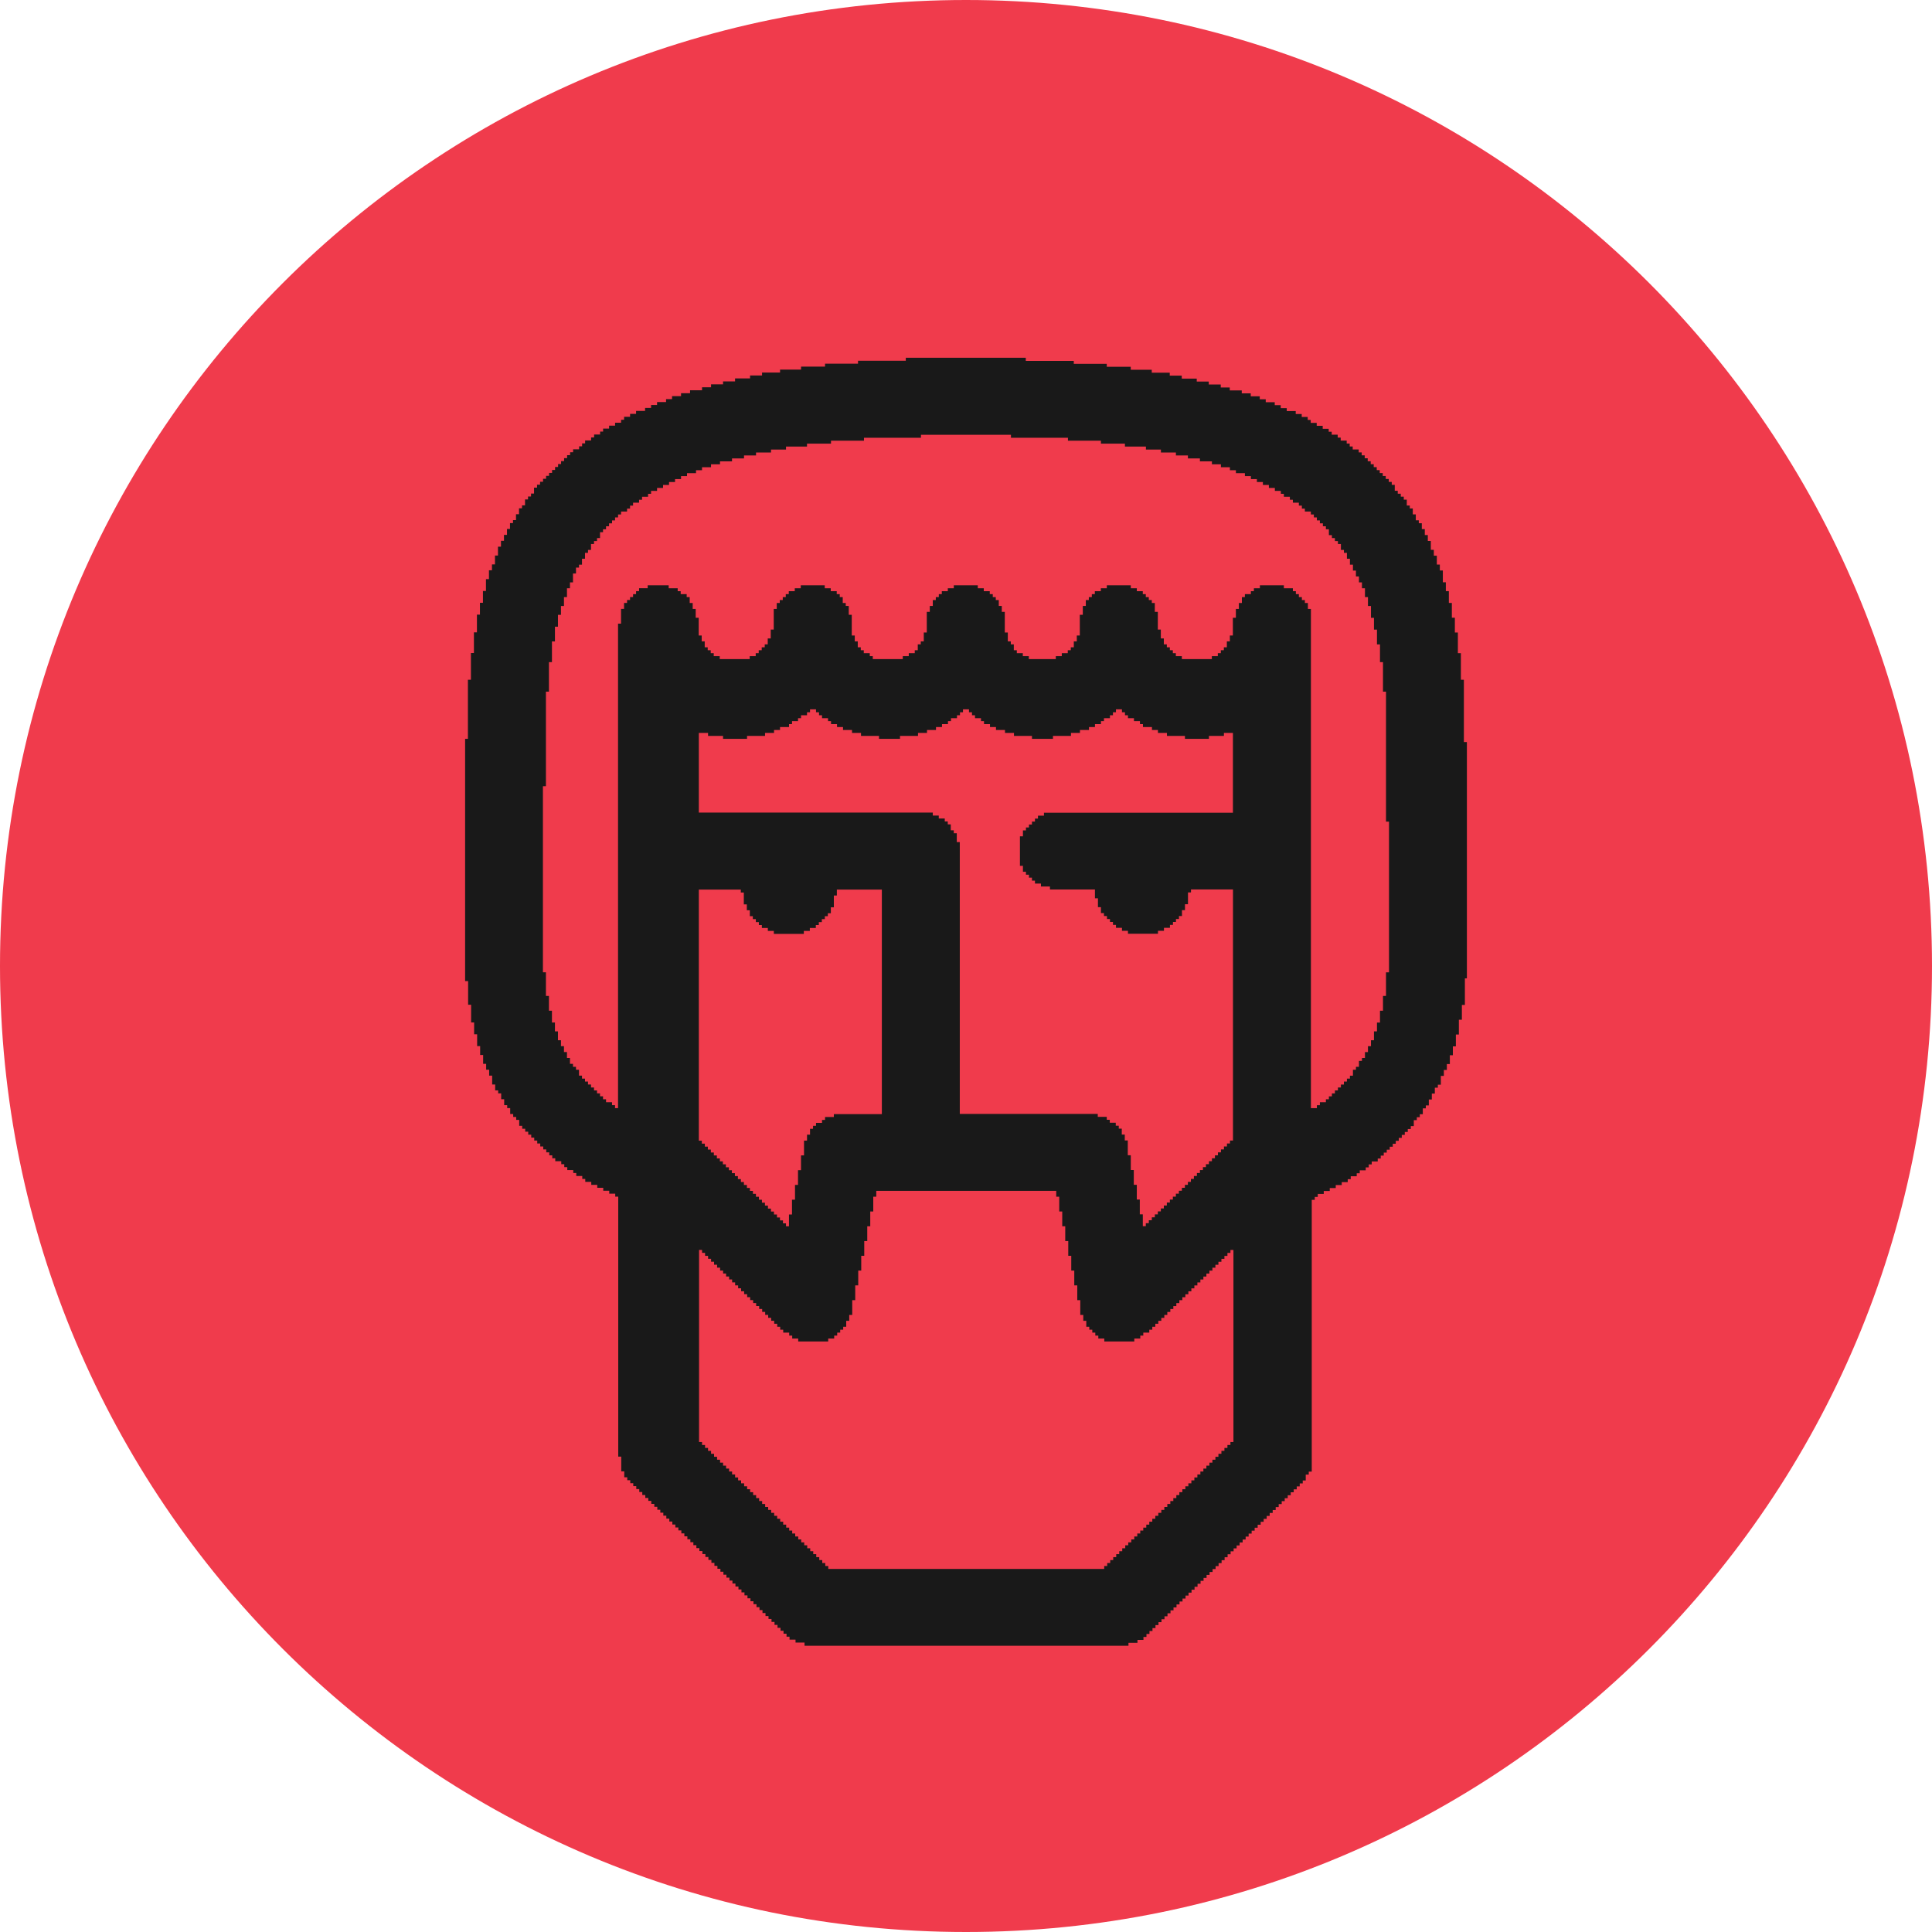
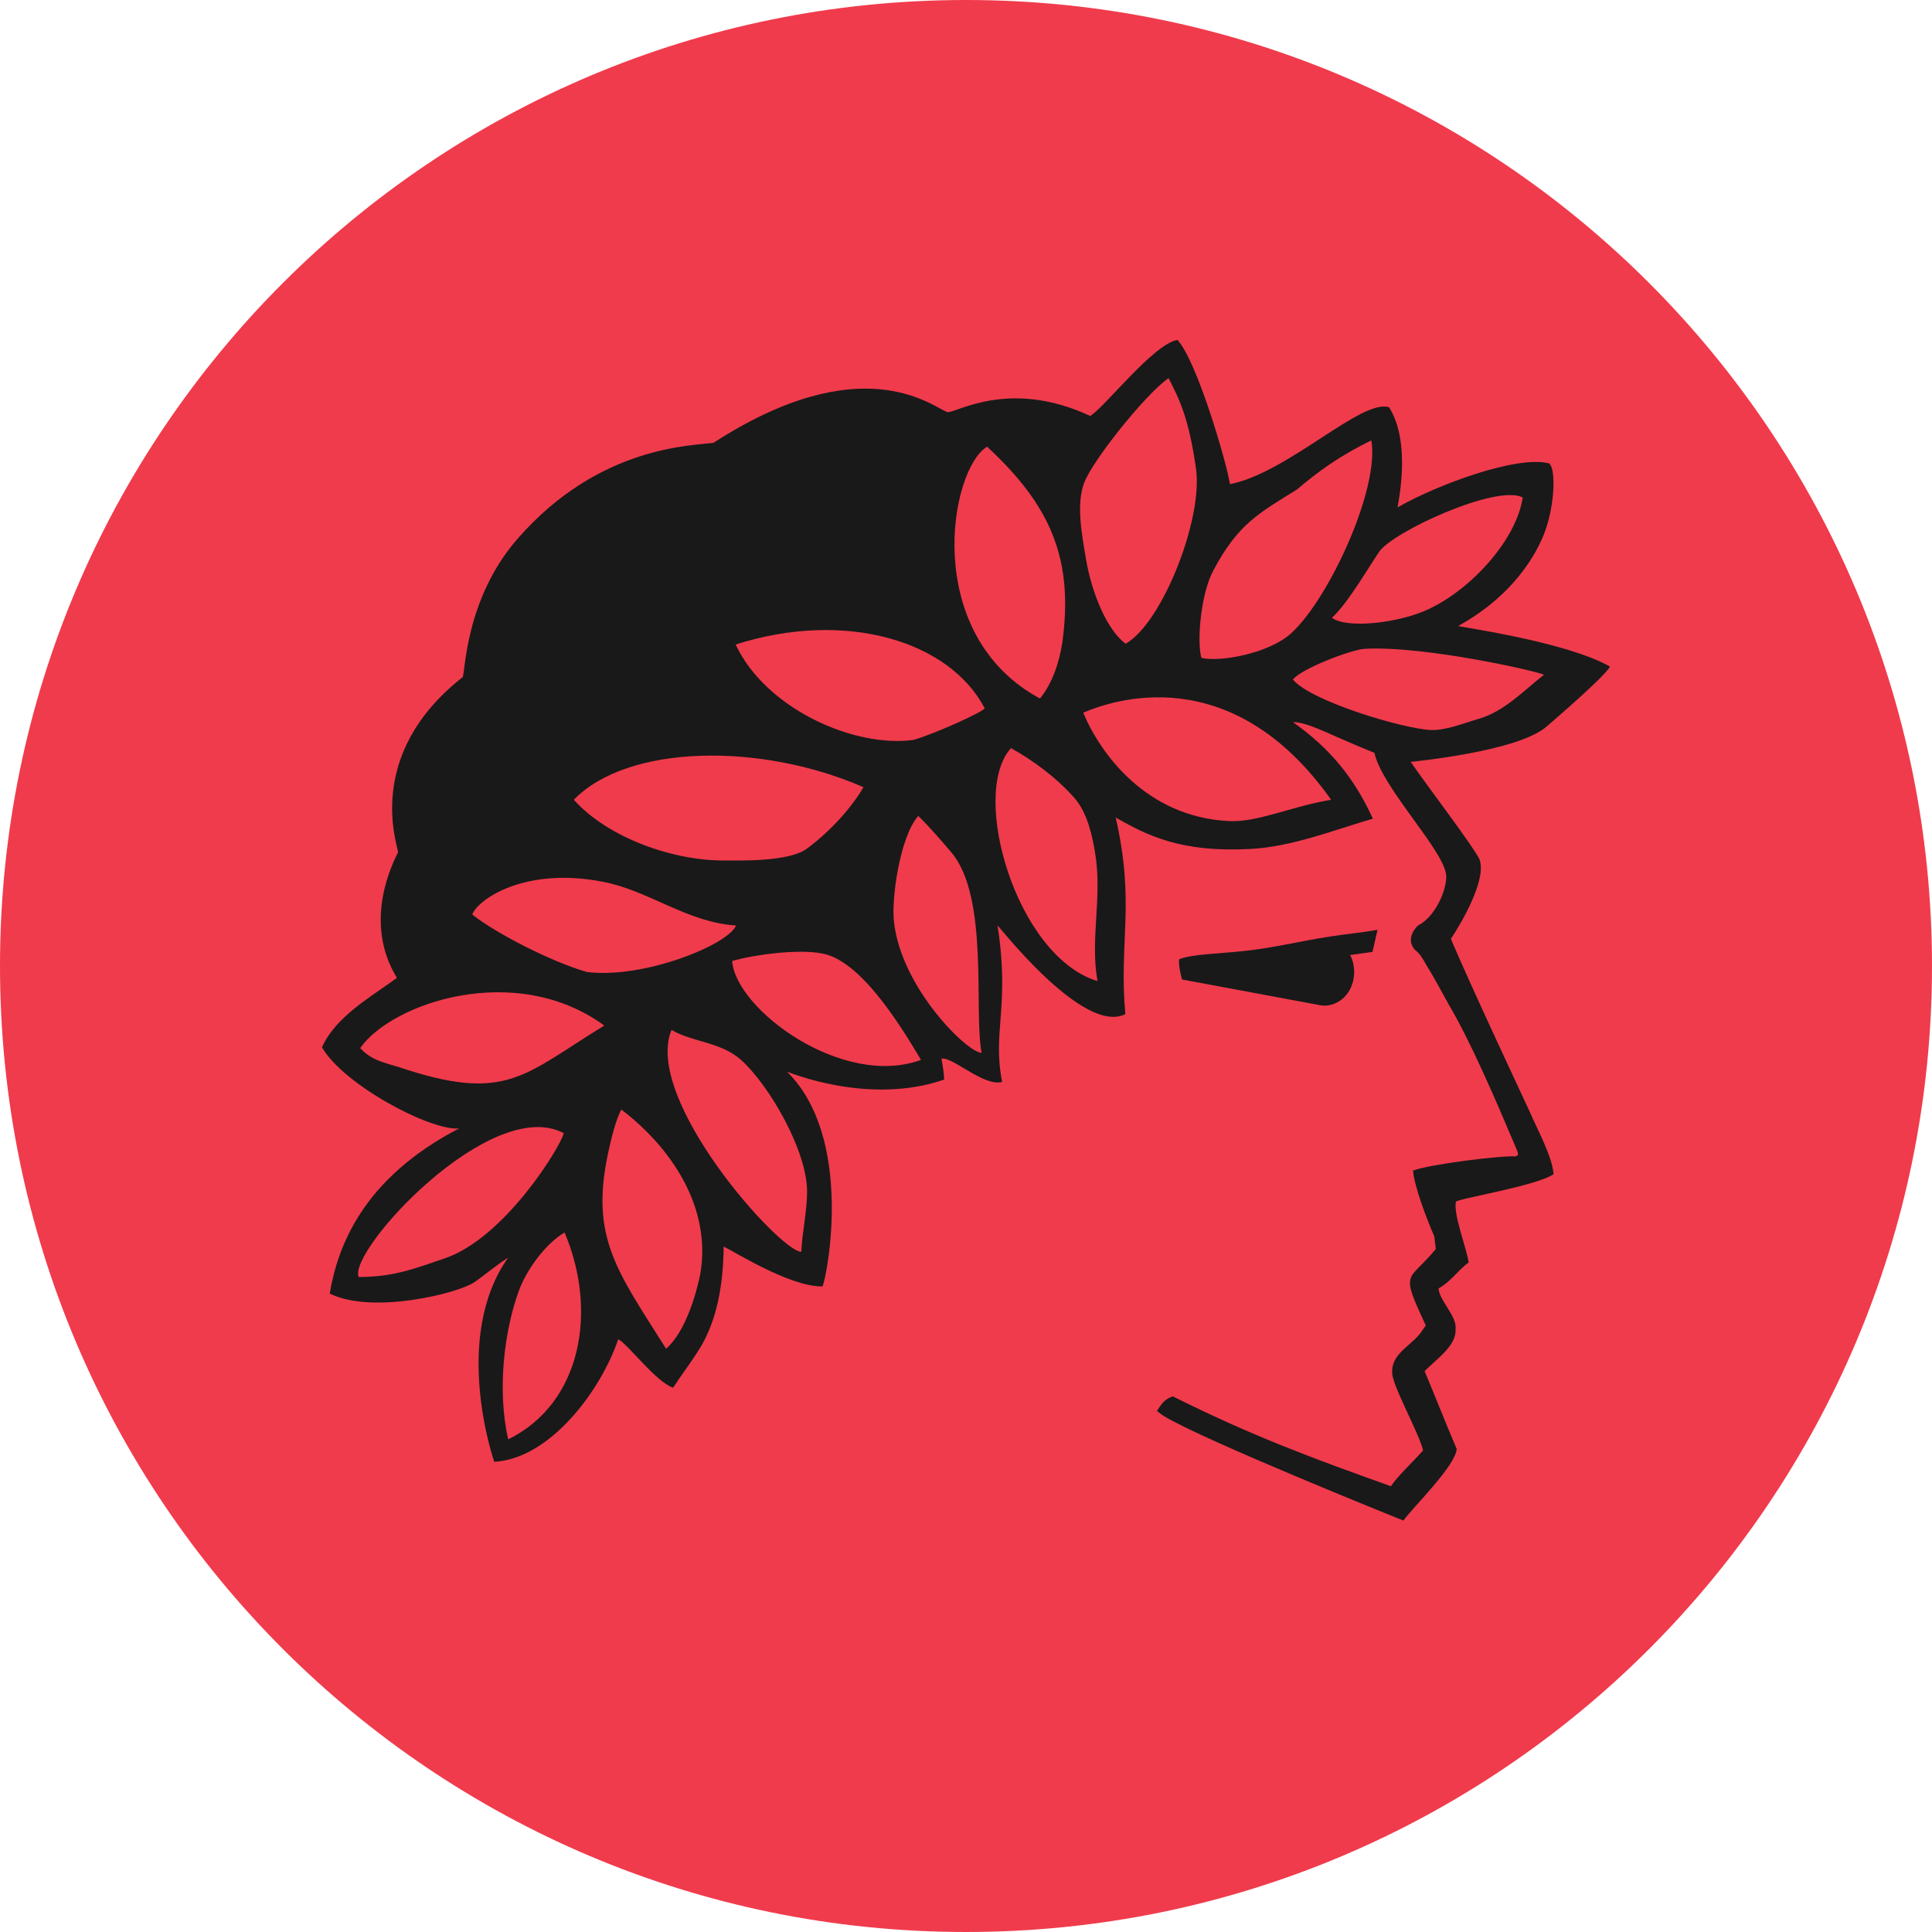
- <svg xmlns="http://www.w3.org/2000/svg" version="1.1" x="0px" y="0px" viewBox="0 0 108 108" width="108px" height="108px" enable-background="new 0 0 108 108">
-   <rect fill="none" width="108" height="108" />
-   <rect fill="none" width="108" height="108" />
+ <svg xmlns="http://www.w3.org/2000/svg" version="1.1" x="0px" y="0px" viewBox="0 0 108 108" enable-background="new 0 0 108 108" xml:space="preserve">
  <circle fill="#F03B4C" cx="54" cy="54" r="54" />
-   <g>
-     <path fill="#191919" d="M39.078,69.872h0.168v0.165h0.168v0.165h0.168v0.165h0.168v0.165h0.168v0.165h0.168v0.165h0.168v0.165h0.168v0.165h0.168v0.165h0.168v0.165h0.168v0.165h0.168v0.165h0.168v0.165h0.168v0.165h0.168v0.165h0.168v0.165h0.168v0.165h0.168v0.165h0.168v0.165h0.168v0.165h0.168v0.165h0.168v0.165h0.168v0.165h0.168v0.165h0.168V74h0.168v0.165h0.168v0.165h0.168v0.165h0.335v0.165h0.168v0.165h0.335v0.165h1.677v-0.165h0.335V74.66H46.8v-0.165h0.168V74.33h0.168v-0.165h0.168v-0.33h0.168v-0.33h0.168v-0.826h0.168v-0.826h0.168v-0.826h0.168v-0.826h0.168v-0.826h0.168v-0.826h0.168v-0.826h0.168v-0.826h0.168v-0.33h10.06v0.33h0.168v0.826h0.168v0.826h0.168v0.826h0.168v0.826h0.168v0.826h0.168v0.826h0.168v0.826h0.168v0.826h0.168v0.33h0.168v0.33h0.168v0.165h0.168v0.165h0.168v0.165h0.168v0.165h0.335v0.165h1.677v-0.165h0.335V74.66h0.168v-0.165h0.335V74.33h0.168v-0.165h0.168V74h0.168v-0.165h0.168V73.67h0.168v-0.165h0.168V73.34h0.168v-0.165h0.168V73.01h0.168v-0.165h0.168V72.68h0.168v-0.165h0.168V72.35h0.168v-0.165h0.168V72.02h0.168v-0.165h0.168V71.69h0.168v-0.165h0.168V71.36h0.168v-0.165h0.168V71.03h0.168v-0.165h0.168V70.7h0.168v-0.165h0.168V70.37h0.168v-0.165h0.168V70.04h0.168v-0.165h0.168v10.734h-0.168v0.165h-0.168v0.165h-0.168v0.165h-0.168v0.165H68.11v0.165h-0.168v0.165h-0.168v0.165h-0.168v0.165h-0.168v0.165H67.27v0.165h-0.168v0.165h-0.168v0.165h-0.168v0.165h-0.168v0.165H66.43v0.165h-0.168v0.165h-0.168v0.165h-0.168v0.165h-0.168v0.165H65.59v0.165h-0.168v0.165h-0.168v0.165h-0.168v0.165h-0.168v0.165H64.75v0.165h-0.168v0.165h-0.168v0.165h-0.168v0.165h-0.168v0.165H63.91v0.165h-0.168v0.165h-0.168v0.165h-0.168v0.165h-0.168v0.165H63.07v0.165h-0.168v0.165h-0.168v0.165h-0.168v0.165h-0.168v0.165H62.23v0.165h-0.168v0.165h-0.168v0.165h-0.168v0.165H46.301v-0.165h-0.168v-0.165h-0.168v-0.165h-0.168v-0.165h-0.168v-0.165h-0.168v-0.165h-0.168v-0.165h-0.168v-0.165h-0.168v-0.165h-0.168v-0.165h-0.168v-0.165h-0.168v-0.165h-0.168v-0.165h-0.168v-0.165h-0.168v-0.165h-0.168v-0.165h-0.168v-0.165h-0.168v-0.165h-0.168v-0.165h-0.168v-0.165h-0.168v-0.165h-0.168v-0.165h-0.168v-0.165h-0.168v-0.165h-0.168v-0.165h-0.168v-0.165h-0.168v-0.165h-0.168v-0.165h-0.168v-0.165h-0.168v-0.165h-0.168v-0.165h-0.168v-0.165h-0.168v-0.165h-0.168v-0.165h-0.168v-0.165h-0.168v-0.165h-0.168v-0.165h-0.168v-0.165h-0.168v-0.165h-0.168v-0.165h-0.168v-0.165h-0.168v-0.165h-0.168v-0.165h-0.168L39.078,69.872L39.078,69.872z M46.623,62.44H46.12v0.165h-0.168v0.165h-0.335v0.165h-0.168V63.1h-0.168v0.33h-0.168v0.33h-0.168v0.826h-0.168v0.826h-0.168v0.826h-0.168v0.826h-0.168v0.826h-0.168v0.661h-0.168v-0.165h-0.168v-0.165h-0.168v-0.165h-0.168v-0.165h-0.168v-0.165h-0.168v-0.165h-0.168v-0.165h-0.168v-0.165h-0.168v-0.165h-0.168v-0.165h-0.168v-0.165h-0.168v-0.165h-0.168v-0.165h-0.168v-0.165h-0.168v-0.165h-0.168v-0.165h-0.168v-0.165h-0.168v-0.165h-0.168v-0.165h-0.168v-0.165h-0.168v-0.165h-0.168v-0.165h-0.168v-0.165h-0.168v-0.165h-0.168v-0.165h-0.168v-0.165h-0.168v-0.165h-0.168v-0.165h-0.168v-0.165h-0.168V49.729h2.347v0.165h0.168v0.661h0.168v0.33h0.168v0.33h0.168v0.165h0.168v0.165h0.168v0.165h0.168v0.165h0.335v0.165h0.335v0.165h1.677V52.04h0.335v-0.165h0.335V51.71h0.168v-0.165h0.168V51.38h0.168v-0.165h0.168V51.05h0.168v-0.33h0.168v-0.661h0.168v-0.33h2.515v12.55h-2.683v0.161H46.623z M39.078,40.972h0.503v0.165h0.838v0.165h1.341v-0.165h1.006v-0.165h0.503v-0.165h0.335v-0.165h0.503v-0.165h0.168v-0.165h0.335v-0.165h0.168v-0.165h0.335v-0.165h0.168v-0.165h0.335v0.165h0.168v0.165h0.168v0.165h0.335v0.165h0.168v0.165h0.335v0.165h0.335v0.165h0.503v0.165h0.503v0.165h1.006v0.165h1.174v-0.165h1.006v-0.165h0.503v-0.165h0.503v-0.165h0.335v-0.165h0.335v-0.165h0.168v-0.165h0.335v-0.165h0.168v-0.165h0.168v-0.165h0.335v0.165h0.168v0.165h0.168v0.165h0.335v0.165h0.168v0.165h0.335v0.165h0.335v0.165h0.503v0.165h0.503v0.165h1.006v0.165h1.174v-0.165h1.006v-0.165h0.503v-0.165h0.503v-0.165h0.335v-0.165h0.335v-0.165h0.168v-0.165h0.335v-0.165h0.168v-0.165h0.168v-0.165h0.335v0.165h0.168v0.165h0.168v0.165h0.335v0.165h0.335v0.165h0.168v0.165h0.503v0.165h0.335v0.165h0.503v0.165h1.006v0.165h1.341v-0.165h0.838v-0.165h0.503v4.459H58.358v0.165h-0.335v0.165h-0.168v0.165h-0.168v0.165h-0.168v0.165h-0.168v0.165h-0.168v0.33h-0.168v1.651h0.168v0.33h0.168v0.165h0.168v0.165h0.168v0.165h0.168v0.165h0.335v0.165h0.503v0.165h2.515v0.495h0.168v0.495h0.168v0.33h0.168v0.165h0.168v0.165h0.168v0.165h0.168v0.165h0.168v0.165h0.335v0.165h0.335v0.165h1.677v-0.165h0.335v-0.165h0.335v-0.165h0.168v-0.165h0.168v-0.165h0.168v-0.165h0.168v-0.33h0.168v-0.33h0.168v-0.661h0.168v-0.165h2.347v14.037h-0.168v0.165h-0.168v0.165H68.42v0.165h-0.168v0.165h-0.168v0.165h-0.168v0.165h-0.168v0.165H67.58v0.165h-0.168v0.165h-0.168v0.165h-0.168v0.165h-0.168v0.165H66.74v0.165h-0.168v0.165h-0.168v0.165h-0.168v0.165h-0.168v0.165H65.9v0.165h-0.168v0.165h-0.168v0.165h-0.168v0.165h-0.168v0.165H65.06v0.165h-0.168v0.165h-0.168v0.165h-0.168v0.165h-0.168v0.165H64.22v0.165h-0.168v0.165h-0.168v-0.661h-0.168v-0.826h-0.168V66.23H63.38v-0.826h-0.168v-0.826h-0.168v-0.826h-0.168v-0.33h-0.168v-0.33H62.54v-0.165h-0.168v-0.165h-0.335v-0.165h-0.168v-0.165h-0.503v-0.165h-7.713V47.074h-0.168v-0.495h-0.168v-0.165h-0.168v-0.33h-0.168v-0.165h-0.168v-0.165h-0.335v-0.165h-0.335v-0.165H39.065v-4.452H39.078z M36.228,32.881h-0.503v0.165h-0.168v0.165h-0.168v0.165h-0.168v0.165h-0.168v0.165h-0.168v0.33h-0.168v0.826h-0.168v27.083h-0.168V61.78h-0.168v-0.165h-0.335V61.45H33.71v-0.165h-0.168V61.12h-0.168v-0.165h-0.168V60.79h-0.168v-0.165H32.87V60.46h-0.168v-0.165h-0.168V60.13h-0.168V59.8h-0.168v-0.165H32.03V59.47h-0.168v-0.33h-0.168v-0.33h-0.168v-0.33h-0.168v-0.33H31.19v-0.495h-0.168V57.16h-0.168v-0.661h-0.168v-0.826h-0.168v-1.321H30.35V43.948h0.168v-5.284h0.168v-1.651h0.168v-1.156h0.168v-0.826h0.168V34.37h0.168v-0.495h0.168V33.38h0.168v-0.495h0.168v-0.33h0.168V32.06h0.168v-0.33h0.168v-0.165h0.168v-0.33h0.168v-0.33h0.168V30.74h0.168v-0.33h0.168v-0.165h0.168V30.08h0.168v-0.33h0.168v-0.165h0.168V29.42h0.168v-0.165h0.168V29.09h0.168v-0.165h0.168V28.76h0.168v-0.165h0.335V28.43h0.168v-0.165h0.168V28.1h0.335v-0.165h0.168V27.77h0.335v-0.165h0.168V27.44h0.335v-0.165h0.335V27.11H37.4v-0.165h0.335V26.78h0.335v-0.165h0.335V26.45h0.503v-0.165h0.335V26.12h0.503v-0.165h0.503V25.79h0.671v-0.165h0.671V25.46h0.671v-0.165H43.1V25.13h0.838v-0.165h1.174V24.8h1.341v-0.165h1.844V24.47h3.186v-0.165h5.03v0.165h3.186v0.165h1.844V24.8h1.341v0.165h1.174v0.165h0.838v0.165h0.838v0.165h0.671v0.165h0.671v0.165h0.671v0.165h0.503v0.165h0.503v0.165h0.335v0.165h0.503v0.165h0.335v0.165h0.335v0.165h0.335v0.165h0.335v0.165h0.335v0.165h0.335v0.165h0.168v0.165h0.335v0.165h0.168V28.1h0.335v0.165h0.168v0.165h0.168v0.165h0.335v0.165h0.168v0.165h0.168v0.165h0.168v0.165h0.168v0.165h0.168v0.165h0.168v0.33h0.168v0.165h0.168v0.165h0.168v0.165h0.168v0.33h0.168v0.165h0.168v0.33h0.168v0.33h0.168v0.33h0.168v0.33h0.168v0.33h0.168v0.33h0.168v0.495h0.168v0.495h0.168v0.661h0.168v0.661h0.168v0.826h0.168v0.991h0.168v1.651h0.168v7.266h0.168v8.422h-0.168v1.321H77.31V56.5h-0.168v0.661h-0.168v0.495h-0.168v0.495h-0.168v0.33H76.47v0.33h-0.168v0.33h-0.168v0.165h-0.168v0.33h-0.168v0.165H75.63v0.33h-0.168v0.165h-0.168v0.165h-0.168v0.165h-0.168v0.165H74.79v0.165h-0.168v0.165h-0.168v0.165h-0.168v0.165h-0.168v0.165h-0.335v0.165h-0.168v0.165H73.28V34.038h-0.168v-0.33h-0.168v-0.165h-0.168v-0.165h-0.168v-0.165H72.44v-0.165h-0.168v-0.165h-0.503v-0.165h-1.341v0.165h-0.335v0.165h-0.168v0.165H69.59v0.165h-0.168v0.33h-0.168v0.33h-0.168v0.495h-0.168v0.991H68.75v0.33h-0.168v0.33h-0.168v0.165h-0.168v0.165h-0.168v0.165h-0.335v0.165h-1.677v-0.165h-0.335v-0.165h-0.168v-0.165h-0.168v-0.165h-0.168v-0.165h-0.168v-0.33h-0.168v-0.495h-0.168v-0.991h-0.168v-0.495h-0.168v-0.165h-0.168v-0.165h-0.168v-0.165h-0.168v-0.165h-0.335v-0.165h-0.335v-0.165h-1.341v0.165h-0.335v0.165h-0.335v0.165h-0.168v0.165h-0.168v0.165h-0.168v0.33H60.53v0.495h-0.168v1.156h-0.168v0.33h-0.168v0.33h-0.168v0.165H59.69v0.165h-0.335v0.165H59.02v0.165h-1.509v-0.165h-0.335v-0.165h-0.335v-0.165h-0.168v-0.33h-0.168v-0.165h-0.168v-0.495h-0.168v-1.156h-0.168v-0.33h-0.168v-0.33h-0.168v-0.165h-0.168v-0.165h-0.168v-0.165h-0.335v-0.165h-0.335v-0.165h-1.341v0.165h-0.335v0.165h-0.335v0.165H52.48v0.165h-0.168v0.165h-0.168v0.33h-0.168v0.33h-0.168v1.156H51.64v0.495h-0.168v0.165h-0.168v0.33h-0.168v0.165h-0.335v0.165h-0.335v0.165h-1.677v-0.165h-0.168v-0.165h-0.335v-0.165h-0.168v-0.165H47.95v-0.33h-0.168v-0.33h-0.168v-1.156h-0.168v-0.495h-0.168v-0.165H47.11v-0.33h-0.168v-0.165h-0.168v-0.165h-0.335v-0.165h-0.335v-0.165h-1.341v0.165h-0.335v0.165h-0.335v0.165h-0.168v0.165h-0.168v0.165h-0.168v0.165h-0.168v0.33h-0.168v1.156h-0.168v0.495h-0.168v0.33h-0.168v0.165h-0.168v0.165h-0.168v0.165h-0.168v0.165H41.91v0.165h-1.677v-0.165h-0.335v-0.165H39.73v-0.165h-0.168v-0.165h-0.168v-0.33h-0.168v-0.33h-0.168v-0.991H38.89v-0.495h-0.168v-0.33h-0.168v-0.33h-0.168v-0.165h-0.335v-0.165h-0.168v-0.165H37.38v-0.165h-1.174v0.163H36.228z M50.647,20.165h-2.683v0.165H46.12v0.165h-1.341v0.165h-1.174v0.165h-1.006v0.165h-0.671v0.165H41.09v0.165h-0.671v0.165h-0.671v0.165h-0.503v0.165h-0.671v0.165h-0.503v0.165h-0.503v0.165h-0.335v0.165H36.73v0.165h-0.335v0.165H36.06v0.165h-0.503v0.165h-0.335V23.3h-0.335v0.165h-0.168v0.165h-0.335v0.165h-0.335v0.165h-0.335v0.165h-0.168v0.165h-0.335v0.165h-0.168v0.165h-0.335v0.165H32.54v0.165h-0.168v0.165h-0.335v0.165h-0.168v0.165h-0.168v0.165h-0.168v0.165h-0.168v0.165h-0.168v0.165h-0.168v0.165h-0.168v0.165h-0.168V26.6h-0.168v0.165h-0.168v0.165h-0.168v0.165h-0.168v0.165h-0.168v0.33h-0.168v0.165h-0.168v0.165h-0.168v0.33h-0.168v0.165h-0.168v0.33h-0.168v0.33h-0.168v0.165h-0.168v0.33h-0.168v0.33h-0.168v0.33h-0.168v0.33h-0.168v0.495h-0.168v0.495h-0.168v0.33h-0.168v0.495h-0.168v0.661h-0.168v0.661h-0.168v0.661h-0.168v0.991h-0.168v1.156h-0.168V38h-0.168v3.303H26v13.541h0.168v1.321h0.168v0.991h0.168v0.661h0.168v0.661h0.168v0.495h0.168v0.495h0.168v0.33h0.168v0.33h0.168v0.495h0.168v0.33h0.168v0.165h0.168v0.33h0.168v0.33h0.168v0.165h0.168v0.33h0.168v0.165h0.168v0.165h0.168v0.33h0.168v0.165h0.168v0.165h0.168v0.165h0.168v0.165h0.168v0.165h0.168v0.165H30.2v0.165h0.168v0.165h0.168v0.165h0.168v0.165h0.168v0.165h0.168v0.165h0.335v0.165h0.168v0.165h0.168v0.165h0.335v0.165h0.168v0.165h0.335v0.165h0.168v0.165h0.335v0.165h0.335v0.165h0.335v0.165h0.335v0.165h0.335v0.165h0.168v14.532h0.168v0.826h0.168v0.33h0.168v0.165h0.168v0.165H35.4v0.165h0.168v0.165h0.168v0.165h0.168v0.165h0.168v0.165h0.168v0.165h0.168v0.165h0.168v0.165h0.168v0.165h0.168v0.165h0.168v0.165h0.168v0.165h0.168v0.165h0.168v0.165h0.168v0.165h0.168v0.165h0.168v0.165h0.168v0.165h0.168v0.165h0.168v0.165h0.168v0.165h0.168v0.165h0.168v0.165h0.168v0.165h0.168v0.165H39.6v0.165h0.168v0.165h0.168v0.165h0.168v0.165h0.168v0.165h0.168v0.165h0.168v0.165h0.168v0.165h0.168v0.165h0.168v0.165h0.168v0.165h0.168v0.165h0.168v0.165h0.168v0.165h0.168v0.165h0.168v0.165h0.168v0.165h0.168v0.165h0.168v0.165h0.168v0.165h0.168v0.165h0.168v0.165h0.168v0.165h0.168v0.165h0.168v0.165H43.8v0.165h0.168v0.165h0.168v0.165h0.335v0.165h0.503V92h18.108v-0.165h0.503V91.67h0.335v-0.165h0.168V91.34h0.168v-0.165h0.168V91.01h0.168v-0.165h0.168V90.68h0.168v-0.165h0.168V90.35h0.168v-0.165h0.168V90.02H65.6v-0.165h0.168V89.69h0.168v-0.165h0.168V89.36h0.168v-0.165h0.168V89.03h0.168v-0.165h0.168V88.7h0.168v-0.165h0.168V88.37h0.168v-0.165h0.168V88.04h0.168v-0.165h0.168V87.71h0.168v-0.165h0.168V87.38h0.168v-0.165h0.168V87.05h0.168v-0.165h0.168V86.72h0.168v-0.165h0.168V86.39h0.168v-0.165h0.168V86.06h0.168v-0.165H69.8V85.73h0.168v-0.165h0.168V85.4h0.168v-0.165h0.168V85.07h0.168v-0.165h0.168V84.74h0.168v-0.165h0.168V84.41h0.168v-0.165h0.168V84.08h0.168v-0.165h0.168V83.75h0.168v-0.165h0.168V83.42h0.168v-0.165h0.168V83.09h0.168v-0.165h0.168V82.76h0.168v-0.33h0.168v-0.165h0.168V67.072h0.168v-0.165h0.168v-0.165h0.335v-0.165h0.335v-0.165h0.335v-0.165h0.335v-0.165h0.335v-0.165h0.168v-0.165h0.335v-0.165h0.168v-0.165h0.335v-0.165h0.168v-0.165h0.168v-0.165h0.335v-0.165h0.168v-0.165h0.168v-0.165h0.168v-0.165h0.168v-0.165h0.168v-0.165h0.168v-0.165h0.168v-0.165h0.168v-0.165h0.168v-0.165h0.168v-0.165h0.168v-0.165h0.168v-0.33H79.2v-0.165h0.168v-0.165h0.168v-0.33h0.168v-0.165h0.168v-0.33h0.168v-0.33h0.168v-0.33h0.168v-0.165h0.168v-0.495h0.168v-0.33h0.168v-0.33h0.168v-0.495h0.168v-0.495h0.168V57.83h0.168v-0.826h0.168v-0.826h0.168v-1.486H82V41.481h-0.168V38h-0.168v-1.486h-0.168v-1.156h-0.168v-0.826H81.16v-0.826h-0.168v-0.661h-0.168V32.55h-0.168v-0.661h-0.168v-0.33H80.32v-0.495h-0.168v-0.33h-0.168v-0.495h-0.168v-0.33h-0.168v-0.33H79.48v-0.33h-0.168v-0.165h-0.168v-0.33h-0.168v-0.33h-0.168v-0.165H78.64v-0.33h-0.168v-0.165h-0.168v-0.165h-0.168v-0.165h-0.168v-0.33H77.8v-0.165h-0.168v-0.165h-0.168v-0.165h-0.168v-0.165h-0.168v-0.165H76.96v-0.165h-0.168v-0.165h-0.168v-0.165h-0.168v-0.165h-0.168v-0.165H76.12v-0.165h-0.168v-0.165h-0.335v-0.165h-0.168v-0.165h-0.168v-0.165h-0.335v-0.165h-0.168v-0.165h-0.335v-0.165h-0.168v-0.165H73.94v-0.165h-0.335v-0.165H73.27v-0.165h-0.168v-0.165h-0.335v-0.165h-0.335v-0.165h-0.503v-0.165h-0.335v-0.165h-0.335v-0.165h-0.503v-0.165h-0.335v-0.165h-0.503v-0.165h-0.503v-0.165h-0.671v-0.165h-0.503v-0.165H67.57v-0.165h-0.671v-0.165h-0.838v-0.165H65.39v-0.165h-1.006v-0.165H63.21v-0.165h-1.341v-0.165h-1.844v-0.165h-2.683V20h-6.707v0.165H50.647z" />
-   </g>
+   <path id="XMLID_23_" fill="#191919" d="M86.459,40.611c0.302-0.264,3.217-2.754,3.541-3.348c-2.483-1.41-8.463-2.225-8.485-2.269c2.526-1.388,4.08-3.348,4.793-5.133c0.648-1.652,0.669-3.811,0.259-3.965c-1.813-0.441-6.261,1.212-8.441,2.467c-0.022-0.044,0.82-3.547-0.475-5.595c-1.533-0.507-5.635,3.657-8.895,4.296C68.584,25.917,66.921,20.19,65.82,19c-1.36,0.242-4.08,3.789-4.879,4.252c-4.62-2.159-7.621-0.066-8.01-0.22c-0.864-0.352-4.793-3.613-13.04,1.718c-1.058,0.176-6.347,0.088-10.946,5.353c-2.979,3.393-2.936,7.622-3.087,7.754c-5.527,4.34-3.627,9.385-3.605,9.781c-0.216,0.463-2.029,3.811-0.065,7.027c-1.403,1.035-3.411,2.137-4.188,3.877c1.187,2.093,6.088,4.692,7.664,4.538c-5.44,2.82-6.801,6.675-7.232,9.23c2.396,1.19,7.211-0.022,8.096-0.639c0.54-0.375,1.295-1.013,1.878-1.366c-3.195,4.494-0.777,11.411-0.777,11.411c3.152-0.176,5.98-4.031,6.93-6.851c0.561,0.286,2.073,2.357,3.066,2.71c0.518-0.793,0.972-1.366,1.468-2.159c1.015-1.63,1.339-3.679,1.36-5.728c0.518,0.22,3.67,2.247,5.527,2.225c0.259-0.595,1.77-8.305-1.986-12.006c0.043,0,4.534,1.917,8.787,0.441c-0.022-0.441-0.065-0.661-0.151-1.168c0.604-0.132,2.375,1.586,3.39,1.3c-0.561-2.82,0.453-4.23-0.259-8.746c0.043-0.022,4.793,6.146,7.146,4.957c-0.367-4.053,0.561-6.19-0.54-10.993c1.792,1.035,3.713,1.961,7.491,1.762c2.332-0.11,4.771-1.079,6.887-1.696c-1.058-2.313-2.44-3.965-4.469-5.397c0.885,0,2.181,0.771,4.555,1.718c0.432,1.983,4.016,5.573,4.016,6.917c0,0.837-0.648,2.269-1.576,2.732c0,0-0.756,0.661-0.194,1.344c0.302,0.242,0.432,0.463,0.691,0.925c0.389,0.617,0.777,1.366,1.187,2.093c1.295,2.203,2.677,5.441,3.757,7.997l0.13,0.308l0.022,0.154l-0.13,0.088c-0.734-0.066-4.836,0.441-5.743,0.793c0.065,0.881,0.756,2.688,1.187,3.679l0.086,0.705c-1.554,1.895-2.029,1.123-0.561,4.274l-0.173,0.242c-0.497,0.837-1.727,1.256-1.706,2.335c-0.086,0.639,1.511,3.437,1.727,4.406c-0.367,0.441-1.511,1.52-1.792,2.005c-4.512-1.608-7.772-2.82-12.198-5.023c-0.475,0.154-0.648,0.441-0.885,0.815c0.13,0.11,0.259,0.198,0.389,0.286C67.353,80.55,78.45,85,78.45,85c0.583-0.793,2.936-3.084,2.979-4.009c-0.626-1.454-1.187-2.908-1.792-4.34c0.604-0.639,1.792-1.41,1.727-2.335c0.108-0.727-0.885-1.564-0.95-2.291c0.712-0.397,1.058-0.991,1.684-1.454c-0.108-0.793-0.864-2.666-0.712-3.393c0.108-0.176,4.512-0.881,5.462-1.542c-0.086-1.013-0.907-2.489-1.382-3.591c0,0-3.325-7.093-4.361-9.561c0.561-0.837,2.029-3.326,1.598-4.45c-0.345-0.727-2.936-4.119-3.843-5.441C78.946,42.571,84.862,42.021,86.459,40.611 M68.67,45.898c-4.642-0.242-7.189-3.833-8.118-6.058c1.554-0.661,8.247-3.062,13.86,4.868C72.146,45.083,70.311,45.986,68.67,45.898 M54.874,58.851c-0.777,0.022-4.512-3.635-4.901-7.336c-0.151-1.234,0.324-4.736,1.36-5.904c0.691,0.683,1.295,1.388,1.857,2.049C55.306,50.172,54.421,56.56,54.874,58.851 M51.485,59.248c-4.383,1.608-10.363-2.82-10.557-5.529c1.231-0.352,3.67-0.683,5.03-0.419C48.031,53.674,50.168,57.023,51.485,59.248 M44.792,69.976c-1.187,0-8.852-8.525-7.254-12.403c1.209,0.705,2.763,0.661,3.908,1.696c1.576,1.432,3.692,5.089,3.67,7.38C45.116,67.663,44.835,68.963,44.792,69.976 M37.236,75.395c-2.742-4.34-4.231-6.212-3.26-10.86c0.194-0.903,0.432-1.895,0.756-2.511c2.699,2.049,5.095,5.419,4.404,9.252C38.898,72.399,38.315,74.448,37.236,75.395 M28.406,80.462c-0.626-2.798-0.216-6.08,0.605-8.327c0.389-1.057,1.403-2.555,2.548-3.238C33.415,73.258,32.53,78.435,28.406,80.462 M20.051,71.386c-0.626-1.454,7.405-10.2,11.464-8.041c-0.194,0.793-3.325,5.882-6.671,7.005C23.376,70.835,22.124,71.386,20.051,71.386 M20.137,58.587c1.749-2.511,8.679-4.891,13.644-1.256c-4.491,2.732-5.44,4.362-11.507,2.313C21.497,59.402,20.742,59.27,20.137,58.587 M26.398,51.119c0.367-0.903,3.022-2.666,7.297-1.828c2.569,0.485,4.706,2.269,7.448,2.445c-0.41,1.057-5.117,2.996-8.333,2.599C30.867,53.784,27.715,52.176,26.398,51.119 M32.076,44.708c3.022-3.106,10.428-3.216,16.192-0.705c-0.604,1.057-1.77,2.401-3.13,3.415c-0.993,0.771-3.8,0.683-4.555,0.683C37.668,48.145,33.998,46.845,32.076,44.708 M41.122,36.029c6.153-1.961,11.96-0.198,13.925,3.569c-0.151,0.22-2.655,1.366-3.972,1.762C47.75,41.822,42.806,39.619,41.122,36.029 M55.177,24.97c3.605,3.326,4.836,6.344,4.21,10.927c-0.173,1.168-0.583,2.335-1.252,3.15C51.506,35.478,53.061,26.27,55.177,24.97 M56.515,41.822c1.166,0.639,2.526,1.63,3.519,2.754c0.777,0.859,1.036,2.247,1.166,2.996c0.453,2.577-0.281,4.824,0.151,7.27C56.817,53.476,54.184,44.378,56.515,41.822 M66.856,26.182c0.41,2.842-1.9,8.658-3.929,9.803c-1.015-0.727-1.9-2.798-2.224-4.758c-0.237-1.41-0.54-3.018-0.108-4.208c0.453-1.256,3.454-5.001,4.728-5.882C65.95,22.37,66.446,23.34,66.856,26.182 M76.658,24.617c0.475,2.688-2.353,8.834-4.469,10.772c-1.274,1.168-4.037,1.63-5.03,1.388c-0.259-0.903-0.043-3.569,0.669-4.891c1.382-2.621,2.612-3.238,4.663-4.516C73.743,26.314,74.866,25.499,76.658,24.617 M85.121,27.812c-0.345,2.335-2.828,5.089-5.246,6.234c-1.727,0.815-4.642,1.101-5.419,0.485c0.864-0.771,2.051-2.82,2.634-3.679C77.845,29.728,83.696,27.041,85.121,27.812 M76.269,36.271c3.39-0.198,9.974,1.322,10.039,1.454c-0.993,0.749-2.181,2.049-3.67,2.467c-0.777,0.22-1.77,0.639-2.634,0.617c-1.576-0.066-6.714-1.608-7.729-2.82C72.707,37.395,75.535,36.315,76.269,36.271" />
+   <path id="XMLID_1_" fill="#191919" d="M74.715,56.053c0.842-0.419,1.209-1.52,0.842-2.489c-0.022-0.066-0.065-0.11-0.086-0.176l1.252-0.176l0.281-1.234c-0.864,0.154-1.813,0.242-2.655,0.375c-1.619,0.242-3.346,0.683-5.095,0.837c-1.015,0.11-2.72,0.154-3.346,0.441c-0.022,0.33,0.086,0.859,0.173,1.124l7.686,1.432C74.067,56.252,74.413,56.208,74.715,56.053" />
</svg>
